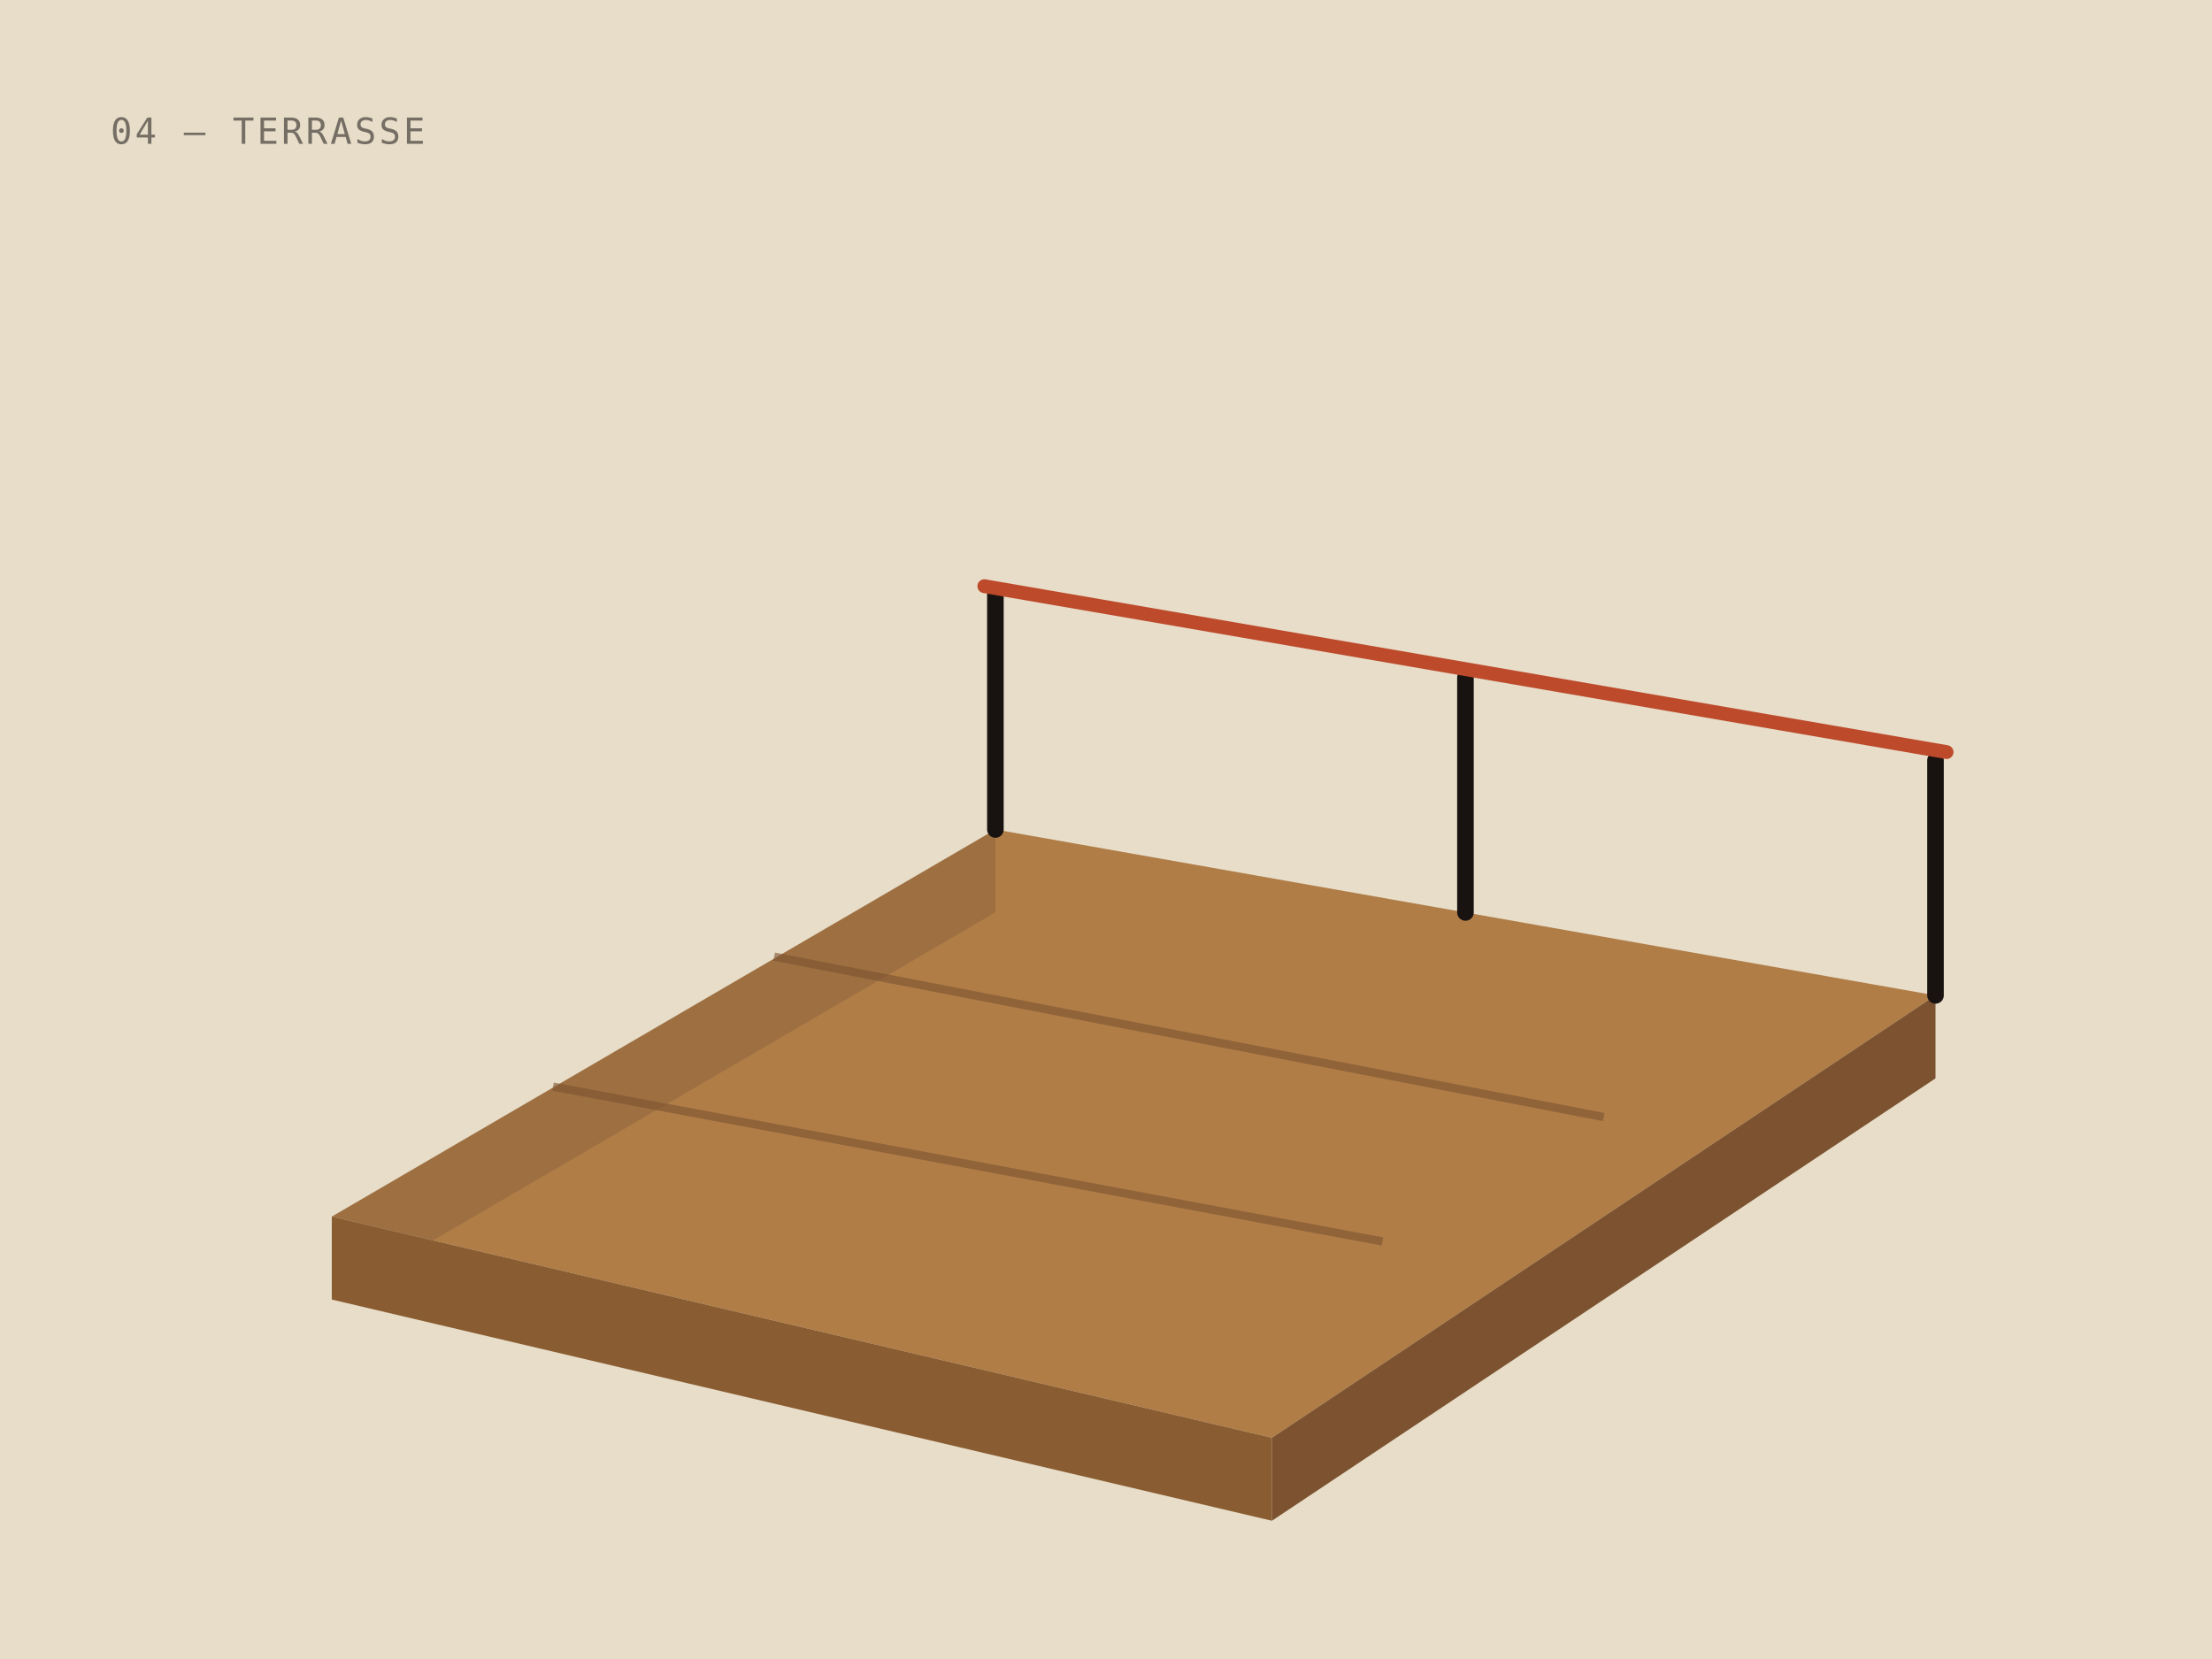
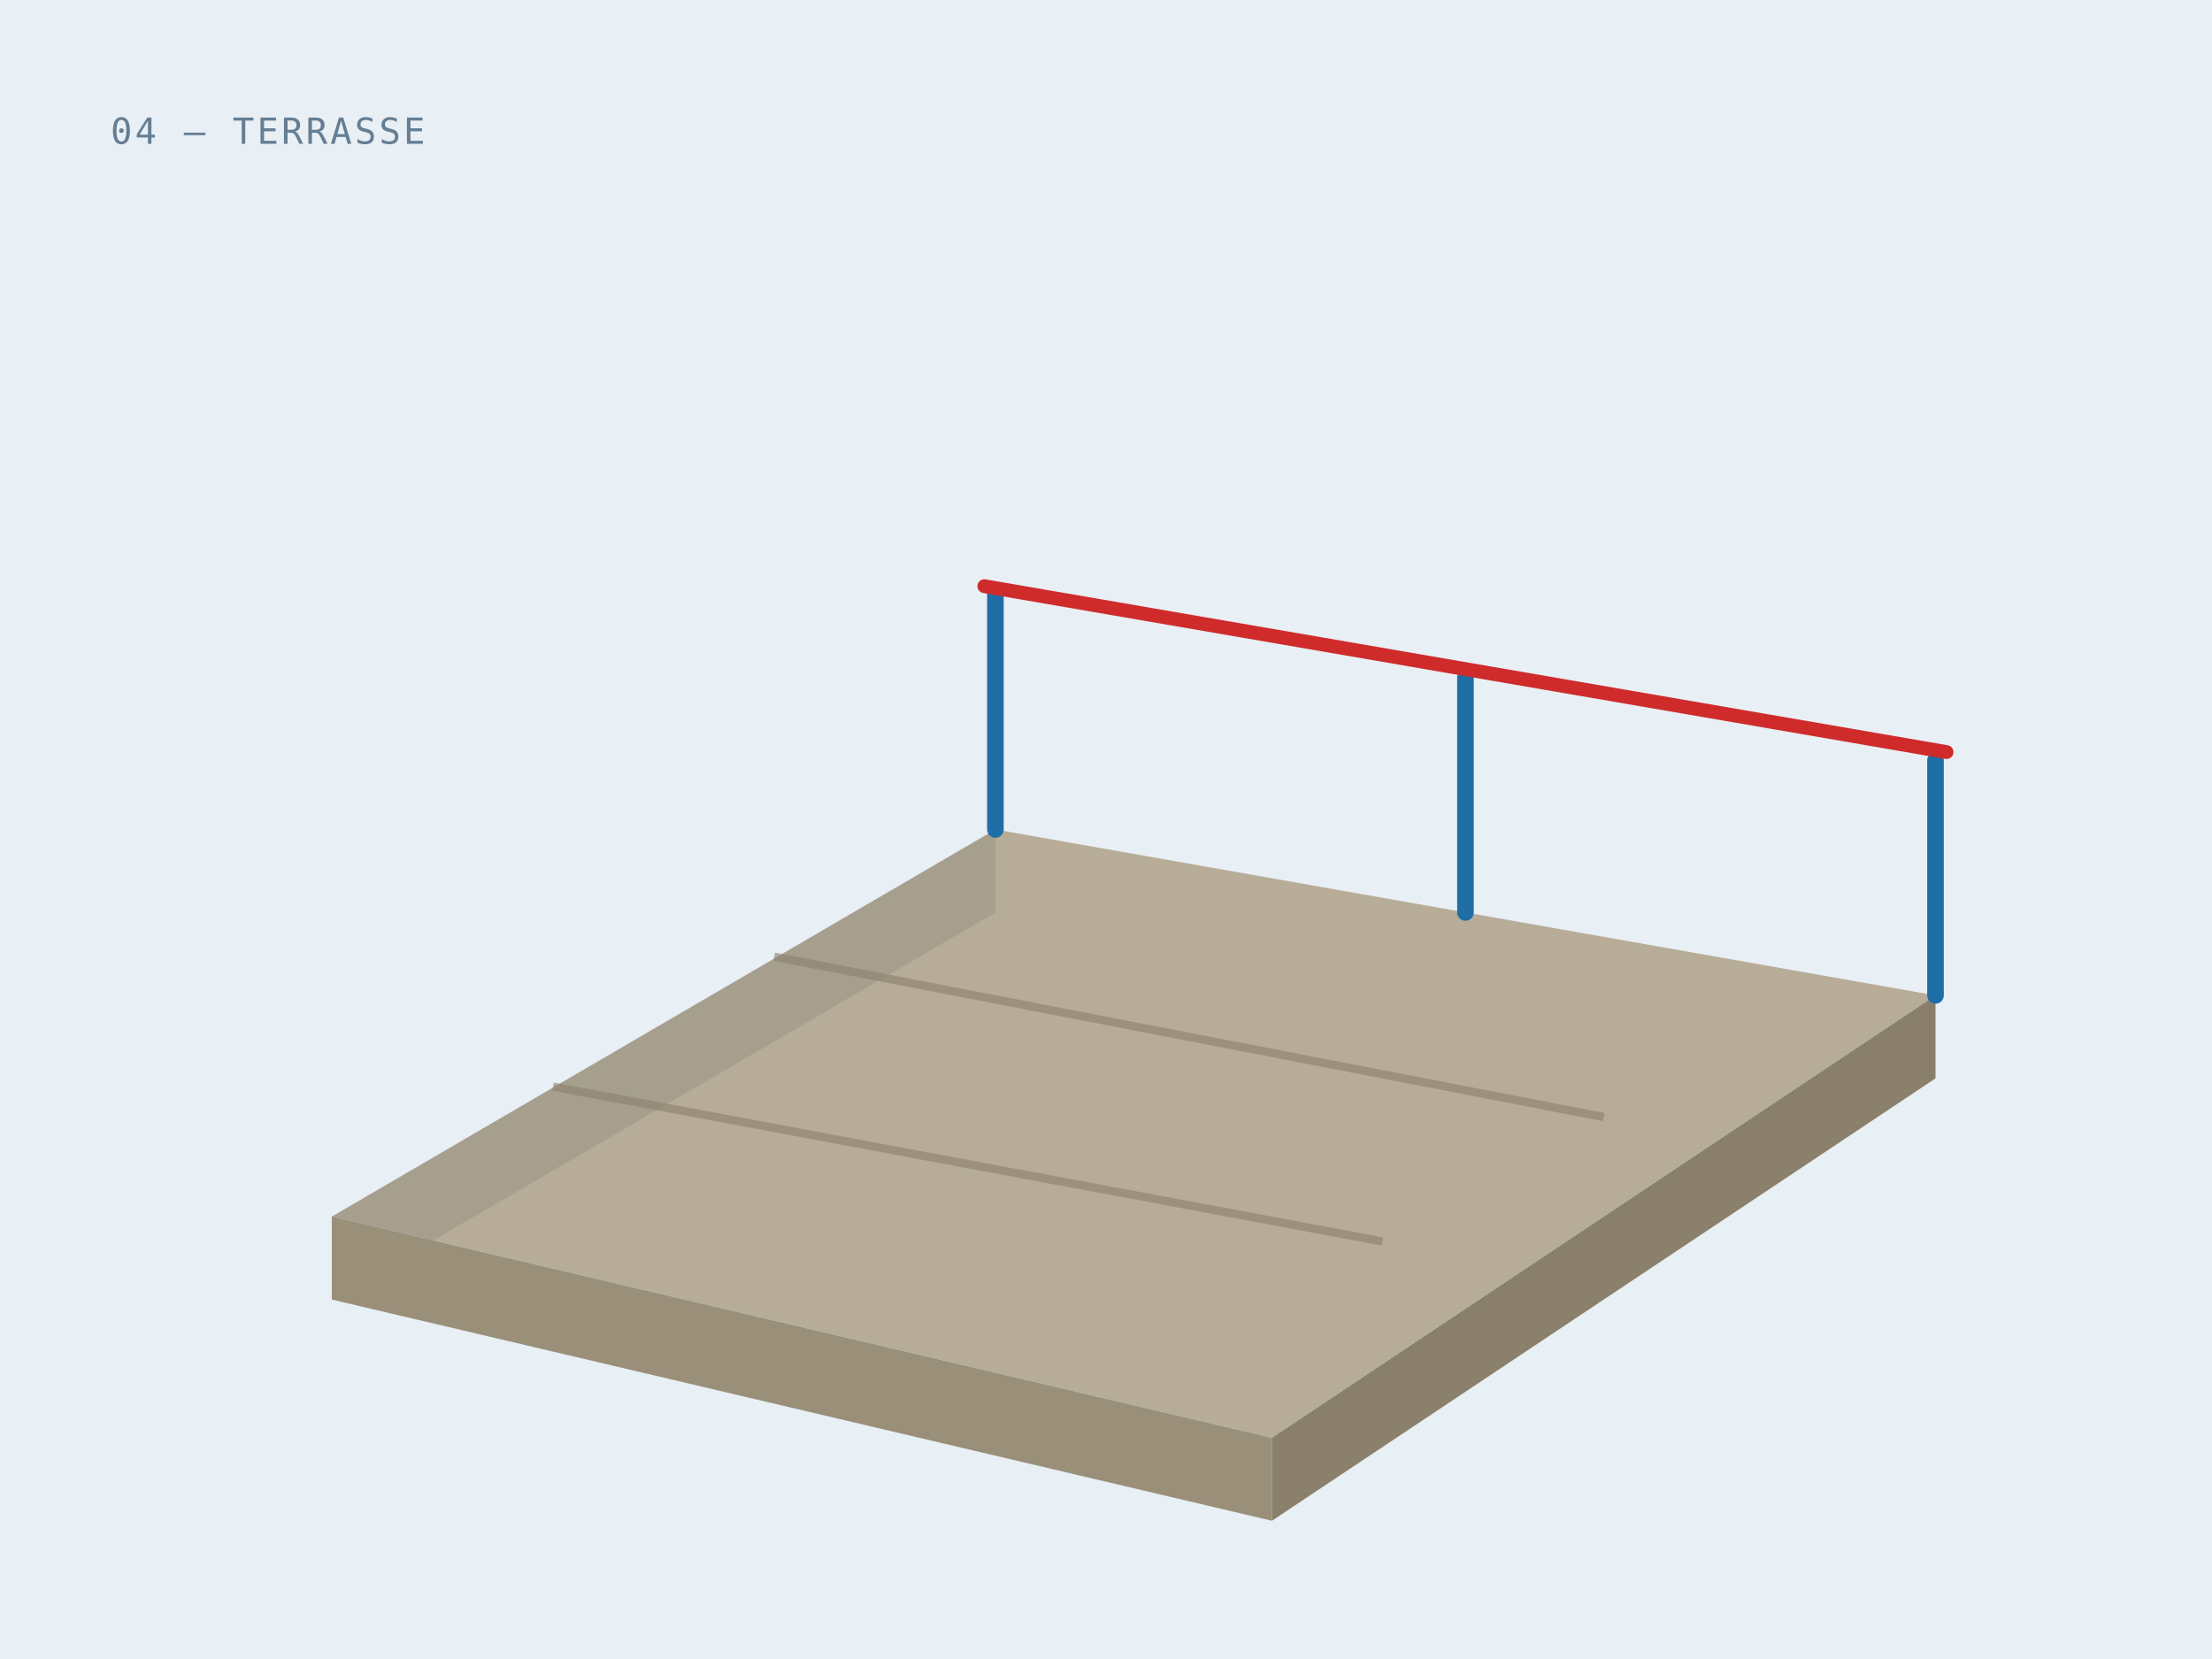
- <svg xmlns="http://www.w3.org/2000/svg" width="800" height="600" viewBox="0 0 800 600" role="img" aria-label="Grafikk: terrasse i tre">
-   <rect width="800" height="600" fill="#e7ddc9" />
-   <g font-family="ui-monospace, monospace" font-size="13" letter-spacing="1" fill="#181310" opacity="0.55">
+ <svg xmlns="http://www.w3.org/2000/svg" width="800" height="600" viewBox="0 0 800 600" role="img" aria-label="Grafikk: terrasse med rekkverk">
+   <rect width="800" height="600" fill="#e8eff5" />
+   <g font-family="ui-monospace, monospace" font-size="13" letter-spacing="1" fill="#0e3252" opacity="0.6">
    <text x="40" y="52">04 — TERRASSE</text>
  </g>
-   <path d="M120 440 L360 300 L700 360 L460 520 Z" fill="#b07d47" />
-   <path d="M120 440 L360 300 L360 330 L120 470 Z" fill="#181310" opacity="0.12" />
-   <path d="M120 440 L460 520 L460 550 L120 470 Z" fill="#8a5c31" />
-   <path d="M460 520 L700 360 L700 390 L460 550 Z" fill="#7c5230" />
-   <g stroke="#7c5230" stroke-width="3" opacity="0.6">
+   <path d="M120 440 L360 300 L700 360 L460 520 Z" fill="#b7ac97" />
+   <path d="M120 440 L360 300 L360 330 L120 470 Z" fill="#0a2740" opacity="0.1" />
+   <path d="M120 440 L460 520 L460 550 L120 470 Z" fill="#9a8f79" />
+   <path d="M460 520 L700 360 L700 390 L460 550 Z" fill="#8a7f6a" />
+   <g stroke="#8a7f6a" stroke-width="3" opacity="0.6">
    <path d="M200 393 L500 449" fill="none" />
    <path d="M280 346 L580 404" fill="none" />
  </g>
-   <g stroke="#181310" stroke-width="6" stroke-linecap="round">
+   <g stroke="#1f6ea6" stroke-width="6" stroke-linecap="round">
    <line x1="360" y1="300" x2="360" y2="215" />
    <line x1="530" y1="330" x2="530" y2="245" />
    <line x1="700" y1="360" x2="700" y2="275" />
  </g>
-   <line x1="356" y1="212" x2="704" y2="272" stroke="#bd4a2b" stroke-width="5" stroke-linecap="round" />
+   <line x1="356" y1="212" x2="704" y2="272" stroke="#cf2b2b" stroke-width="5" stroke-linecap="round" />
</svg>
